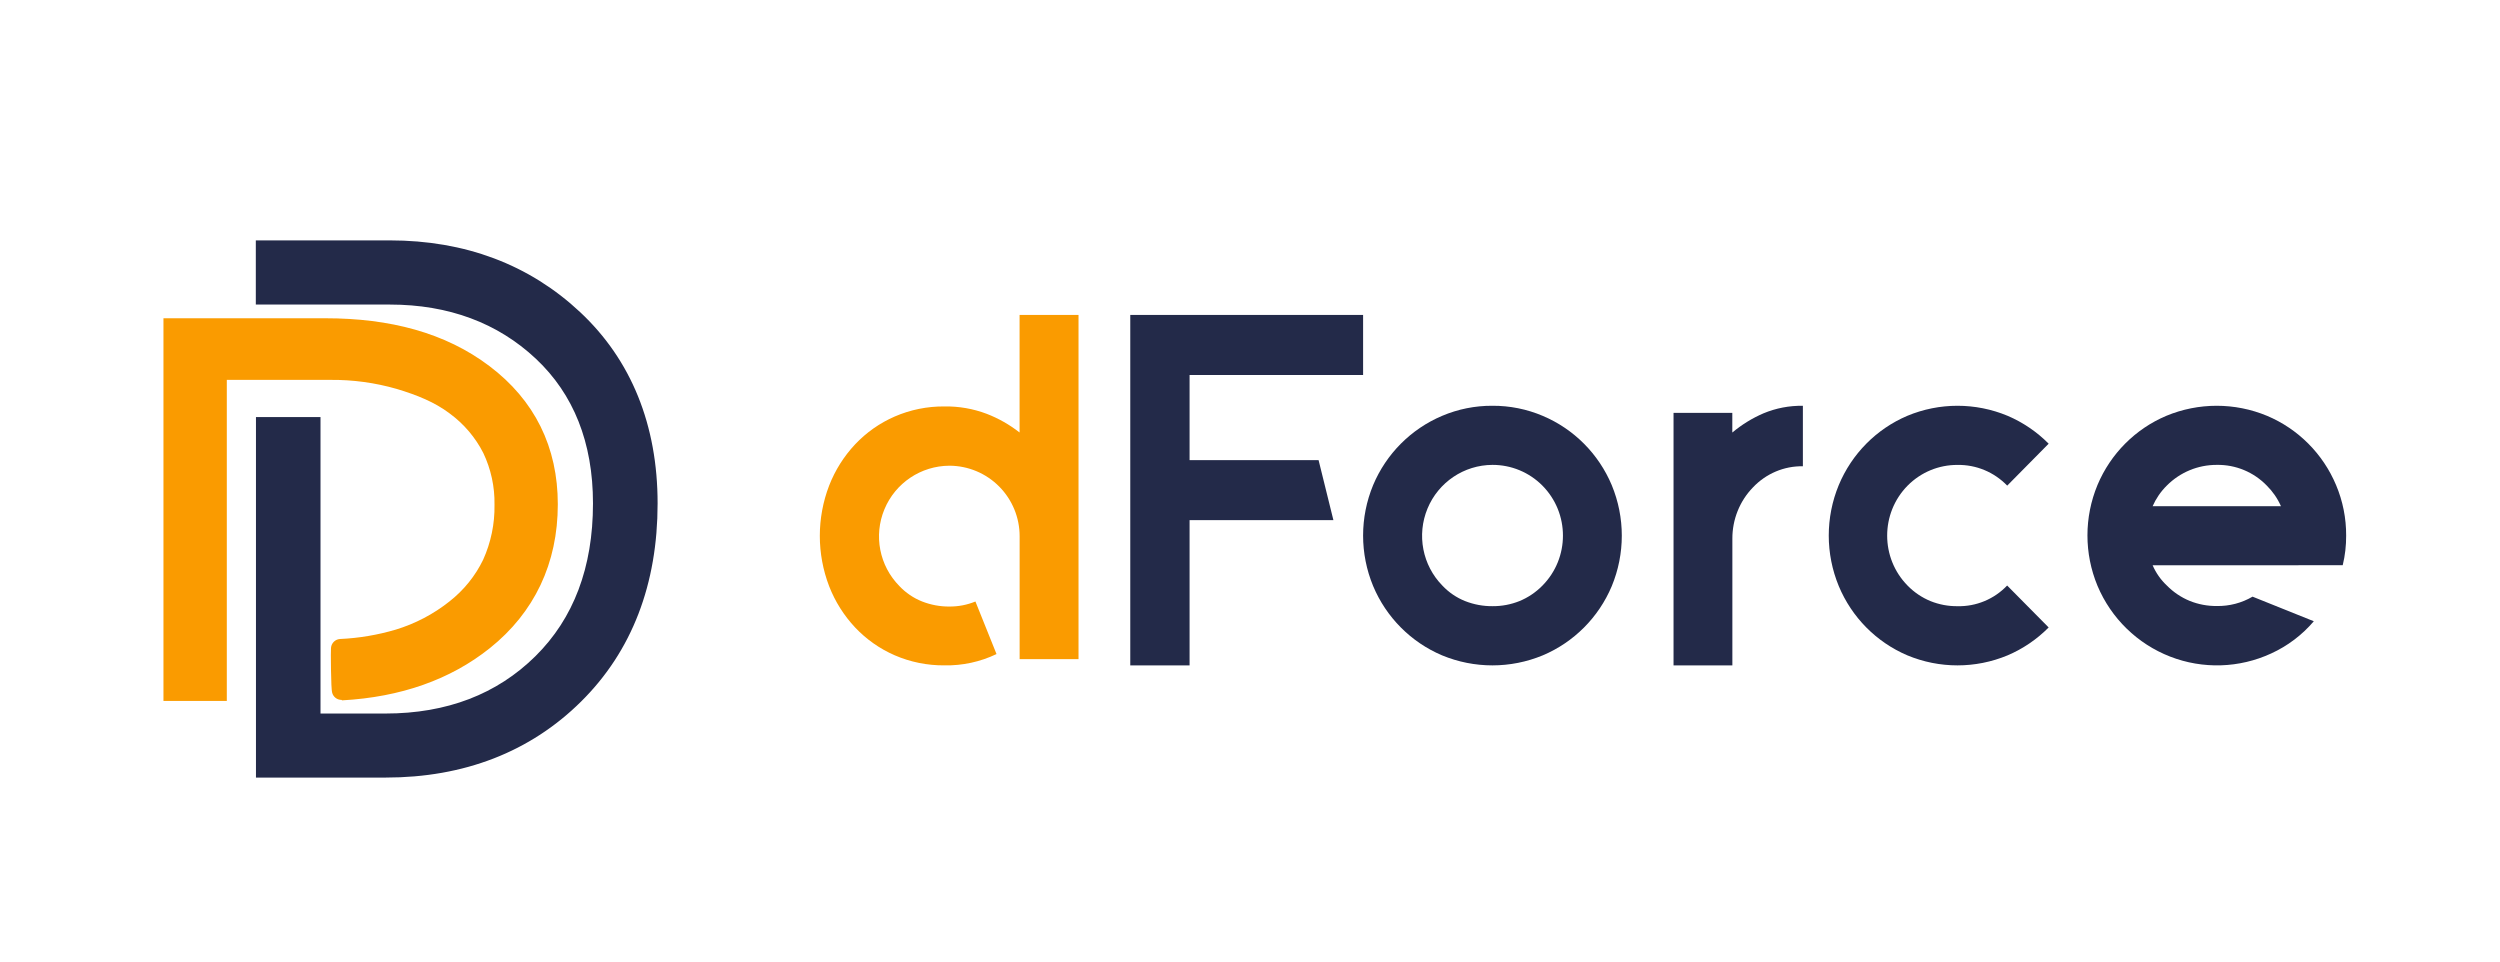
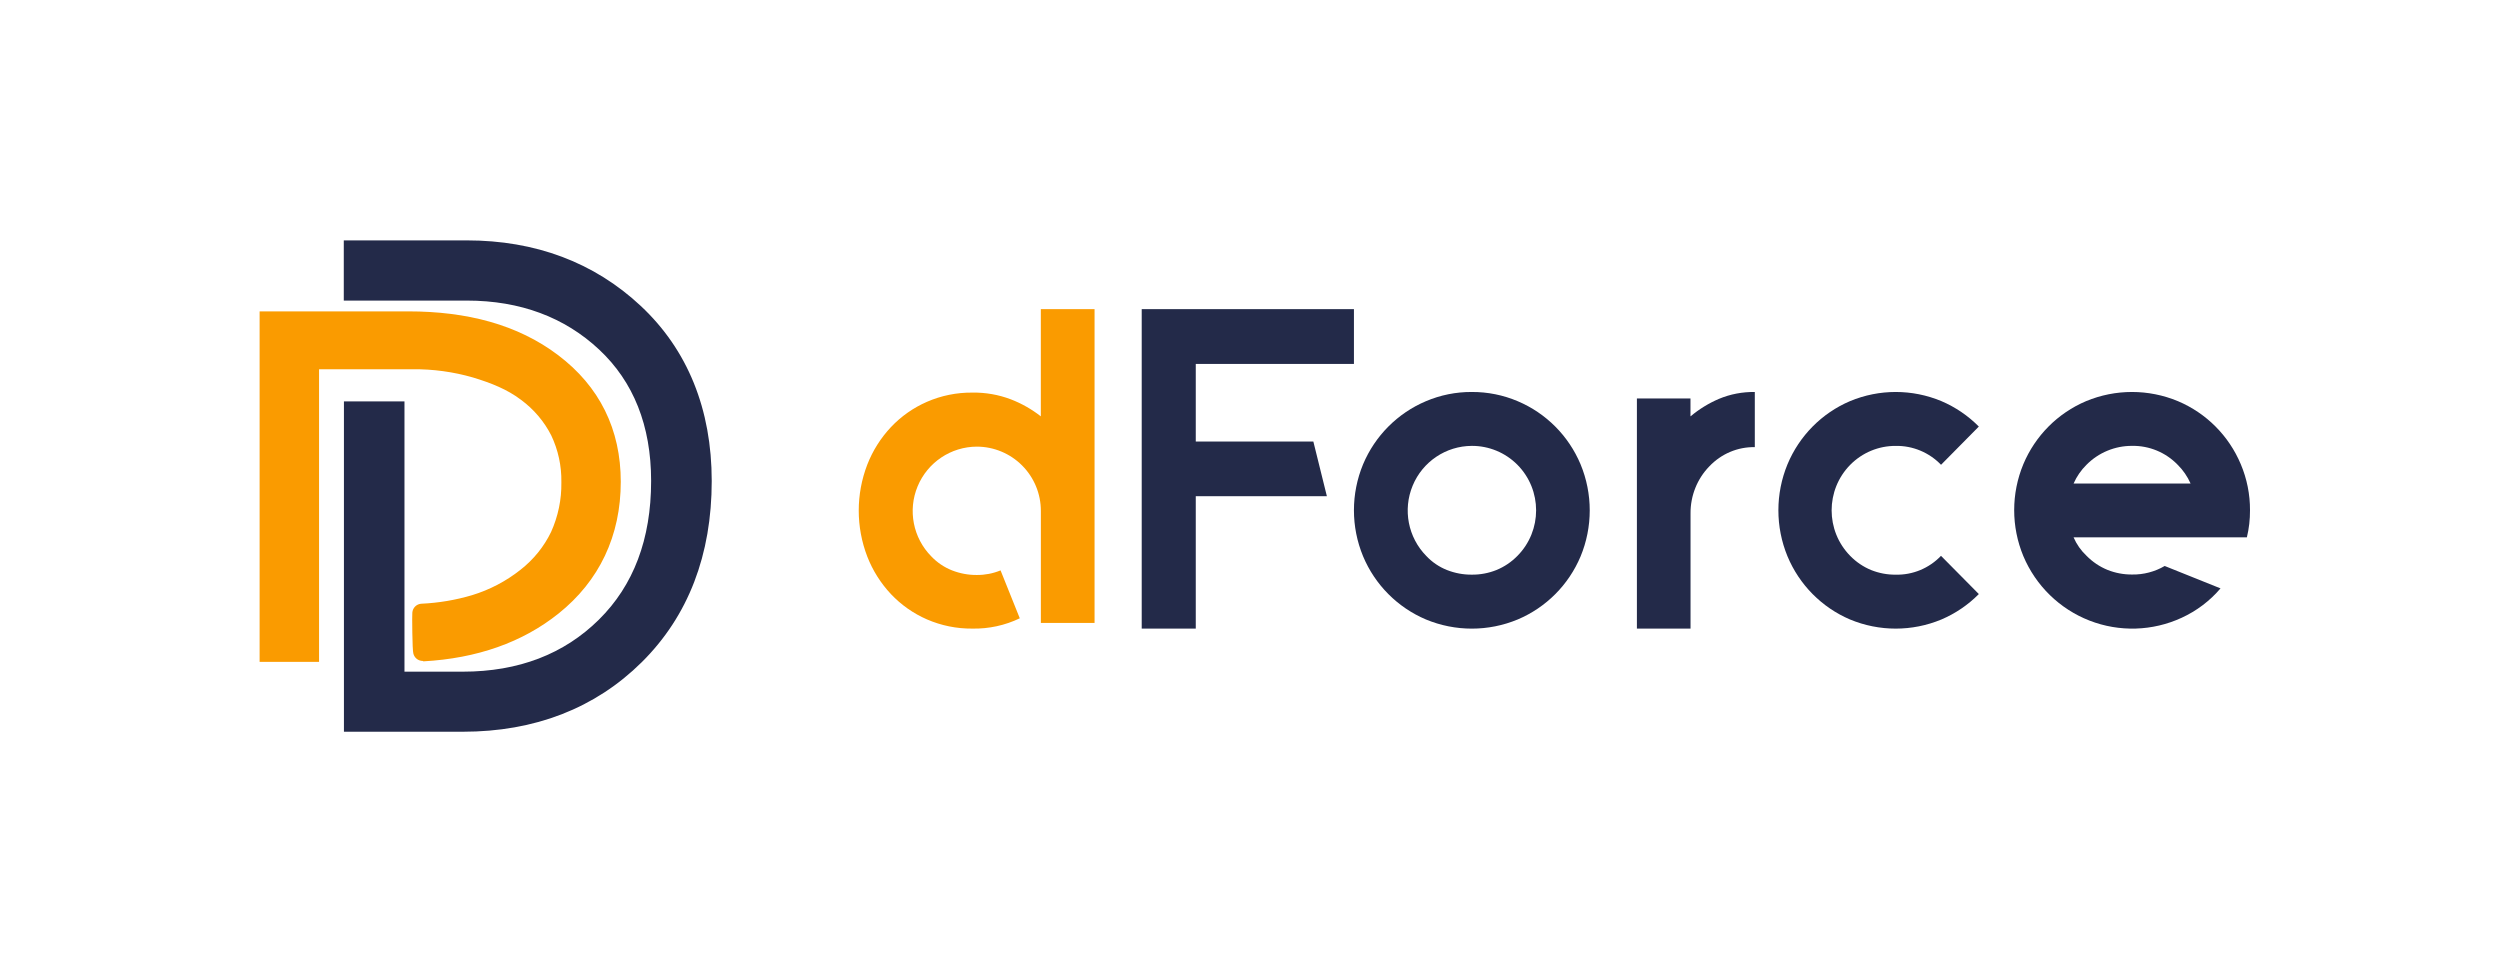
<svg xmlns="http://www.w3.org/2000/svg" width="130px" height="50px" viewBox="0 0 130 50" version="1.1">
  <g id="控件" stroke="none" stroke-width="1" fill="none" fill-rule="evenodd">
-     <g id="PAX-Gold_Logo-1" transform="translate(-564, 1)">
-       <g id="img_logo_dl" transform="translate(573, 12)">
-         <g>
-           <path d="M47.083,3.375 L47.083,21.276 L44.021,21.276 L44.021,14.893 C44.024,13.921 43.641,12.988 42.957,12.299 C42.272,11.609 41.342,11.22 40.37,11.217 C38.891,11.223 37.559,12.114 36.991,13.481 C36.422,14.847 36.728,16.42 37.767,17.474 C38.098,17.826 38.503,18.1 38.953,18.278 C39.404,18.454 39.885,18.544 40.37,18.54 C40.834,18.543 41.293,18.454 41.722,18.278 L42.819,21.011 C41.975,21.416 41.048,21.617 40.113,21.599 C39.222,21.607 38.34,21.428 37.523,21.074 C36.747,20.736 36.048,20.245 35.468,19.63 C34.884,19.008 34.425,18.28 34.116,17.485 C33.469,15.799 33.469,13.934 34.116,12.249 C34.425,11.454 34.884,10.726 35.468,10.104 C36.048,9.489 36.747,8.998 37.523,8.66 C38.34,8.305 39.222,8.127 40.113,8.135 C40.862,8.123 41.606,8.253 42.307,8.518 C42.922,8.756 43.499,9.083 44.018,9.49 L44.018,3.375 L47.083,3.375 Z" id="_复合路径_" fill="#FA9B00" fill-rule="nonzero" />
-           <polygon id="_复合路径_2" fill="#232A49" fill-rule="nonzero" points="52.858 6.5 52.858 10.926 59.566 10.926 60.337 14.046 52.858 14.046 52.858 21.6 49.774 21.6 49.774 3.375 61.881 3.375 61.881 6.5" />
-           <path d="M68.606,8.1 C69.506,8.095 70.398,8.274 71.227,8.627 C72.844,9.311 74.13,10.604 74.811,12.228 C75.508,13.909 75.508,15.8 74.811,17.481 C74.129,19.103 72.843,20.394 71.227,21.077 C69.549,21.774 67.663,21.774 65.984,21.077 C64.369,20.392 63.084,19.099 62.404,17.476 C61.707,15.795 61.707,13.904 62.404,12.223 C63.085,10.601 64.37,9.311 65.984,8.627 C66.814,8.274 67.705,8.095 68.606,8.1 Z M68.606,11.174 C67.128,11.18 65.798,12.074 65.23,13.445 C64.663,14.816 64.968,16.395 66.005,17.452 C66.337,17.805 66.741,18.08 67.19,18.258 C67.641,18.435 68.122,18.525 68.606,18.521 C69.086,18.526 69.562,18.436 70.008,18.258 C70.458,18.074 70.865,17.799 71.206,17.452 C72.629,16.013 72.629,13.69 71.206,12.252 C70.517,11.558 69.581,11.171 68.606,11.174 L68.606,11.174 Z" id="_复合路径_3" fill="#232A49" fill-rule="nonzero" />
-           <path d="M82.699,8.494 C83.35,8.223 84.048,8.089 84.75,8.101 L84.75,11.246 C83.774,11.228 82.833,11.626 82.152,12.346 C81.463,13.055 81.078,14.018 81.083,15.02 L81.083,21.6 L78.024,21.6 L78.024,8.47 L81.08,8.47 L81.08,9.492 C81.57,9.081 82.116,8.745 82.699,8.494 L82.699,8.494 Z" id="_复合路径_4" fill="#232A49" fill-rule="nonzero" />
-           <path d="M97.53,19.628 C96.918,20.245 96.194,20.737 95.398,21.077 C93.727,21.774 91.85,21.774 90.18,21.077 C88.572,20.392 87.293,19.1 86.616,17.476 C85.922,15.795 85.922,13.905 86.616,12.224 C87.293,10.6 88.572,9.308 90.18,8.623 C91.85,7.926 93.727,7.926 95.398,8.623 C96.194,8.963 96.918,9.455 97.53,10.072 L95.375,12.253 C94.696,11.549 93.759,11.159 92.786,11.176 C91.815,11.171 90.882,11.559 90.195,12.253 C88.779,13.691 88.779,16.014 90.195,17.452 C90.535,17.8 90.94,18.074 91.388,18.258 C91.832,18.437 92.306,18.526 92.784,18.522 C93.758,18.546 94.697,18.156 95.372,17.447 L97.53,19.628 Z" id="_复合路径_5" fill="#232A49" fill-rule="nonzero" />
-           <path d="M109.61,16.393 L102.936,16.393 C103.108,16.79 103.359,17.149 103.674,17.445 C104.015,17.792 104.422,18.066 104.872,18.25 C105.317,18.428 105.793,18.517 106.273,18.513 C106.926,18.524 107.569,18.356 108.133,18.026 L111.318,19.305 C110.71,20.019 109.954,20.591 109.102,20.98 C107.444,21.746 105.547,21.805 103.845,21.142 C102.142,20.479 100.781,19.152 100.07,17.463 C99.373,15.785 99.373,13.897 100.07,12.218 C100.75,10.597 102.034,9.306 103.648,8.623 C105.326,7.926 107.21,7.926 108.887,8.623 C110.506,9.305 111.795,10.598 112.476,12.224 C112.827,13.056 113.005,13.951 113,14.854 C113.003,15.371 112.944,15.887 112.822,16.39 L109.61,16.393 Z M106.273,11.174 C105.298,11.17 104.363,11.557 103.674,12.25 C103.363,12.557 103.112,12.922 102.936,13.323 L109.61,13.323 C109.434,12.922 109.183,12.558 108.872,12.25 C108.19,11.546 107.25,11.157 106.273,11.174 L106.273,11.174 Z" id="_复合路径_6" fill="#232A49" fill-rule="nonzero" />
-           <g id="_编组_" transform="translate(4.708333, 0)" fill="#232A49" fill-rule="nonzero" stroke="#232A49">
-             <g id="_编组_2">
-               <path d="M6.339,26.934 L0.102,26.934 L0.102,9.186 L2.458,9.186 L2.458,24.604 L6.331,24.604 C9.645,24.604 12.386,23.552 14.484,21.479 C16.581,19.406 17.627,16.619 17.627,13.178 C17.627,9.887 16.571,7.232 14.492,5.283 C12.413,3.335 9.739,2.337 6.563,2.337 L0.094,2.337 L0.094,0 L6.561,0 C10.352,0 13.567,1.209 16.114,3.593 C18.662,5.976 19.987,9.222 19.987,13.178 C19.987,17.26 18.699,20.607 16.157,23.125 C13.615,25.644 10.301,26.934 6.339,26.934 Z" id="路径" />
+     <g id="编组-9" transform="translate(-319, 0)">
+       <g id="img_logo_dl">
+         <g transform="translate(333, 13)">
+           <g>
+             <path d="M42.917,3.076 L42.917,19.393 L40.125,19.393 L40.125,13.575 C40.128,12.689 39.779,11.839 39.155,11.21 C38.531,10.582 37.683,10.227 36.798,10.225 C35.449,10.229 34.235,11.042 33.717,12.288 C33.199,13.533 33.478,14.967 34.424,15.928 C34.727,16.248 35.096,16.498 35.506,16.66 C35.917,16.821 36.356,16.903 36.798,16.899 C37.22,16.902 37.639,16.821 38.029,16.66 L39.029,19.151 C38.261,19.521 37.416,19.704 36.563,19.687 C35.751,19.695 34.947,19.532 34.202,19.209 C33.495,18.901 32.858,18.453 32.329,17.893 C31.797,17.326 31.378,16.662 31.097,15.937 C30.507,14.401 30.507,12.701 31.097,11.165 C31.378,10.441 31.797,9.777 32.329,9.21 C32.858,8.65 33.495,8.202 34.202,7.894 C34.947,7.57 35.751,7.407 36.563,7.415 C37.246,7.404 37.924,7.523 38.563,7.765 C39.124,7.981 39.649,8.28 40.123,8.65 L40.123,3.076 L42.917,3.076 Z" id="_复合路径_" fill="#FA9B00" fill-rule="nonzero" />
+             <polygon id="_复合路径_2" fill="#232A49" fill-rule="nonzero" points="48.18 5.925 48.18 9.959 54.294 9.959 54.998 12.803 48.18 12.803 48.18 19.688 45.369 19.688 45.369 3.076 56.405 3.076 56.405 5.925" />
+             <path d="M62.535,7.383 C63.355,7.379 64.168,7.542 64.924,7.864 C66.397,8.487 67.57,9.665 68.19,11.146 C68.825,12.678 68.825,14.402 68.19,15.934 C67.568,17.413 66.396,18.589 64.924,19.211 C63.394,19.848 61.675,19.848 60.145,19.211 C58.673,18.587 57.501,17.409 56.881,15.929 C56.246,14.397 56.246,12.673 56.881,11.141 C57.502,9.663 58.674,8.487 60.145,7.864 C60.901,7.542 61.714,7.378 62.535,7.383 Z M62.535,10.186 C61.188,10.19 59.975,11.006 59.458,12.255 C58.94,13.505 59.219,14.944 60.164,15.907 C60.466,16.229 60.835,16.48 61.244,16.642 C61.655,16.804 62.093,16.886 62.535,16.882 C62.972,16.886 63.406,16.805 63.813,16.642 C64.223,16.474 64.594,16.224 64.905,15.907 C66.202,14.596 66.202,12.479 64.905,11.168 C64.277,10.536 63.423,10.182 62.535,10.186 L62.535,10.186 Z" id="_复合路径_3" fill="#232A49" fill-rule="nonzero" />
+             <path d="M75.381,7.743 C75.974,7.495 76.61,7.373 77.25,7.384 L77.25,10.251 C76.36,10.235 75.503,10.597 74.882,11.254 C74.254,11.9 73.903,12.777 73.908,13.691 L73.908,19.688 L71.119,19.688 L71.119,7.72 L73.905,7.72 L73.905,8.652 C74.352,8.277 74.849,7.971 75.381,7.743 L75.381,7.743 Z" id="_复合路径_4" fill="#232A49" fill-rule="nonzero" />
+             <path d="M88.899,17.891 C88.342,18.454 87.682,18.902 86.956,19.212 C85.433,19.847 83.722,19.847 82.199,19.212 C80.734,18.587 79.568,17.41 78.95,15.93 C78.318,14.398 78.318,12.674 78.95,11.142 C79.568,9.662 80.734,8.484 82.199,7.86 C83.722,7.224 85.433,7.224 86.956,7.86 C87.682,8.17 88.341,8.618 88.899,9.181 L86.934,11.169 C86.316,10.527 85.462,10.171 84.575,10.187 C83.69,10.182 82.839,10.536 82.213,11.169 C80.922,12.48 80.922,14.597 82.213,15.908 C82.523,16.225 82.892,16.475 83.3,16.643 C83.705,16.805 84.137,16.887 84.573,16.883 C85.46,16.905 86.316,16.549 86.932,15.903 L88.899,17.891 Z" id="_复合路径_5" fill="#232A49" fill-rule="nonzero" />
+             <path d="M99.91,14.942 L93.826,14.942 C93.983,15.305 94.212,15.631 94.5,15.901 C94.81,16.217 95.181,16.467 95.591,16.635 C95.997,16.797 96.431,16.878 96.868,16.875 C97.463,16.885 98.049,16.732 98.564,16.431 L101.467,17.596 C100.913,18.247 100.223,18.768 99.447,19.124 C97.935,19.822 96.206,19.875 94.655,19.271 C93.103,18.667 91.862,17.457 91.214,15.918 C90.579,14.388 90.579,12.667 91.214,11.137 C91.834,9.659 93.004,8.483 94.476,7.86 C96.005,7.224 97.722,7.224 99.251,7.86 C100.727,8.482 101.901,9.66 102.522,11.142 C102.842,11.9 103.005,12.716 103,13.539 C103.003,14.011 102.949,14.481 102.838,14.94 L99.91,14.942 Z M96.868,10.185 C95.98,10.181 95.127,10.534 94.5,11.166 C94.216,11.446 93.987,11.778 93.826,12.144 L99.91,12.144 C99.749,11.778 99.521,11.446 99.237,11.166 C98.616,10.525 97.759,10.17 96.868,10.185 L96.868,10.185 Z" id="_复合路径_6" fill="#232A49" fill-rule="nonzero" />
+             <g id="_编组_" transform="translate(4.291667, 0)" fill="#232A49" fill-rule="nonzero" stroke="#232A49">
+               <g id="_编组_2">
+                 <path d="M5.778,24.55 L0.093,24.55 L0.093,8.373 L2.241,8.373 L2.241,22.427 L5.771,22.427 C8.791,22.427 11.29,21.468 13.202,19.578 C15.114,17.688 16.067,15.148 16.067,12.011 C16.067,9.012 15.104,6.592 13.209,4.816 C11.314,3.04 8.877,2.13 5.982,2.13 L0.085,2.13 L0.085,0 L5.98,0 C9.436,0 12.366,1.102 14.688,3.275 C17.011,5.447 18.218,8.406 18.218,12.011 C18.218,15.732 17.044,18.783 14.727,21.079 C12.411,23.375 9.39,24.55 5.778,24.55 Z" id="路径" />
+               </g>
            </g>
-           </g>
-           <g id="_编组_3" transform="translate(0, 4.05)" fill="#FA9B00" fill-rule="nonzero" stroke="#FA9B00">
-             <path d="M8.767,18.869 C11.721,18.704 14.203,17.828 16.163,16.26 C18.35,14.51 19.506,12.1 19.506,9.173 C19.506,6.352 18.376,4.066 16.147,2.383 C13.962,0.731 11.196,0 7.929,0 L0,0 L0,18.9 L2.294,18.9 L2.294,2.204 L8.161,2.204 C9.385,2.191 10.605,2.357 11.779,2.697 C12.852,3.021 13.831,3.406 14.686,4.052 C15.487,4.642 16.136,5.407 16.581,6.286 C17.015,7.197 17.231,8.193 17.214,9.199 C17.231,10.254 17.014,11.301 16.577,12.267 C16.135,13.184 15.484,13.991 14.673,14.624 C13.8,15.317 12.8,15.841 11.727,16.168 C10.746,16.459 9.733,16.63 8.711,16.677 C8.694,16.678 8.711,18.872 8.767,18.869 Z" id="路径" />
+             <g id="_编组_3" transform="translate(0, 3.691593)" fill="#FA9B00" fill-rule="nonzero" stroke="#FA9B00">
+               <path d="M7.991,17.199 C10.684,17.049 12.946,16.251 14.733,14.821 C16.726,13.226 17.78,11.029 17.78,8.361 C17.78,5.79 16.75,3.706 14.718,2.172 C12.726,0.666 10.205,0 7.228,0 L0,0 L0,17.227 L2.091,17.227 L2.091,2.009 L7.438,2.009 C8.554,1.997 9.666,2.149 10.736,2.458 C11.715,2.754 12.607,3.105 13.386,3.694 C14.116,4.231 14.708,4.928 15.114,5.729 C15.509,6.56 15.706,7.468 15.691,8.385 C15.706,9.347 15.508,10.301 15.11,11.181 C14.707,12.018 14.114,12.752 13.375,13.33 C12.579,13.961 11.668,14.439 10.689,14.737 C9.795,15.002 8.872,15.158 7.94,15.201 C7.925,15.202 7.94,17.202 7.991,17.199 Z" id="路径" />
+             </g>
          </g>
        </g>
      </g>
    </g>
  </g>
</svg>
